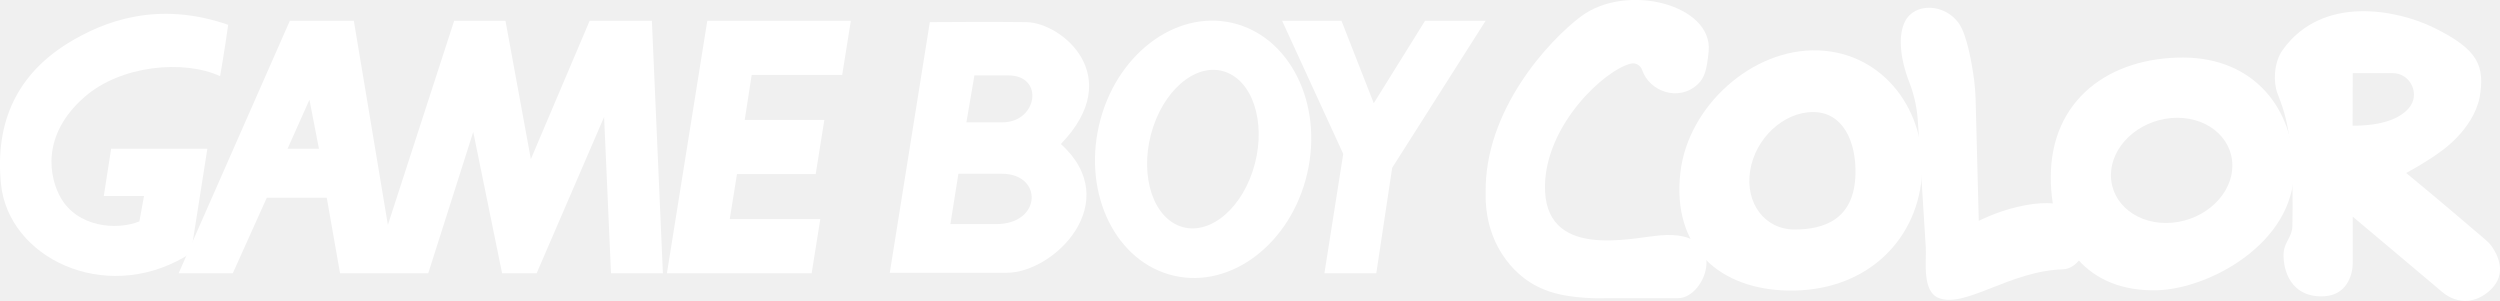
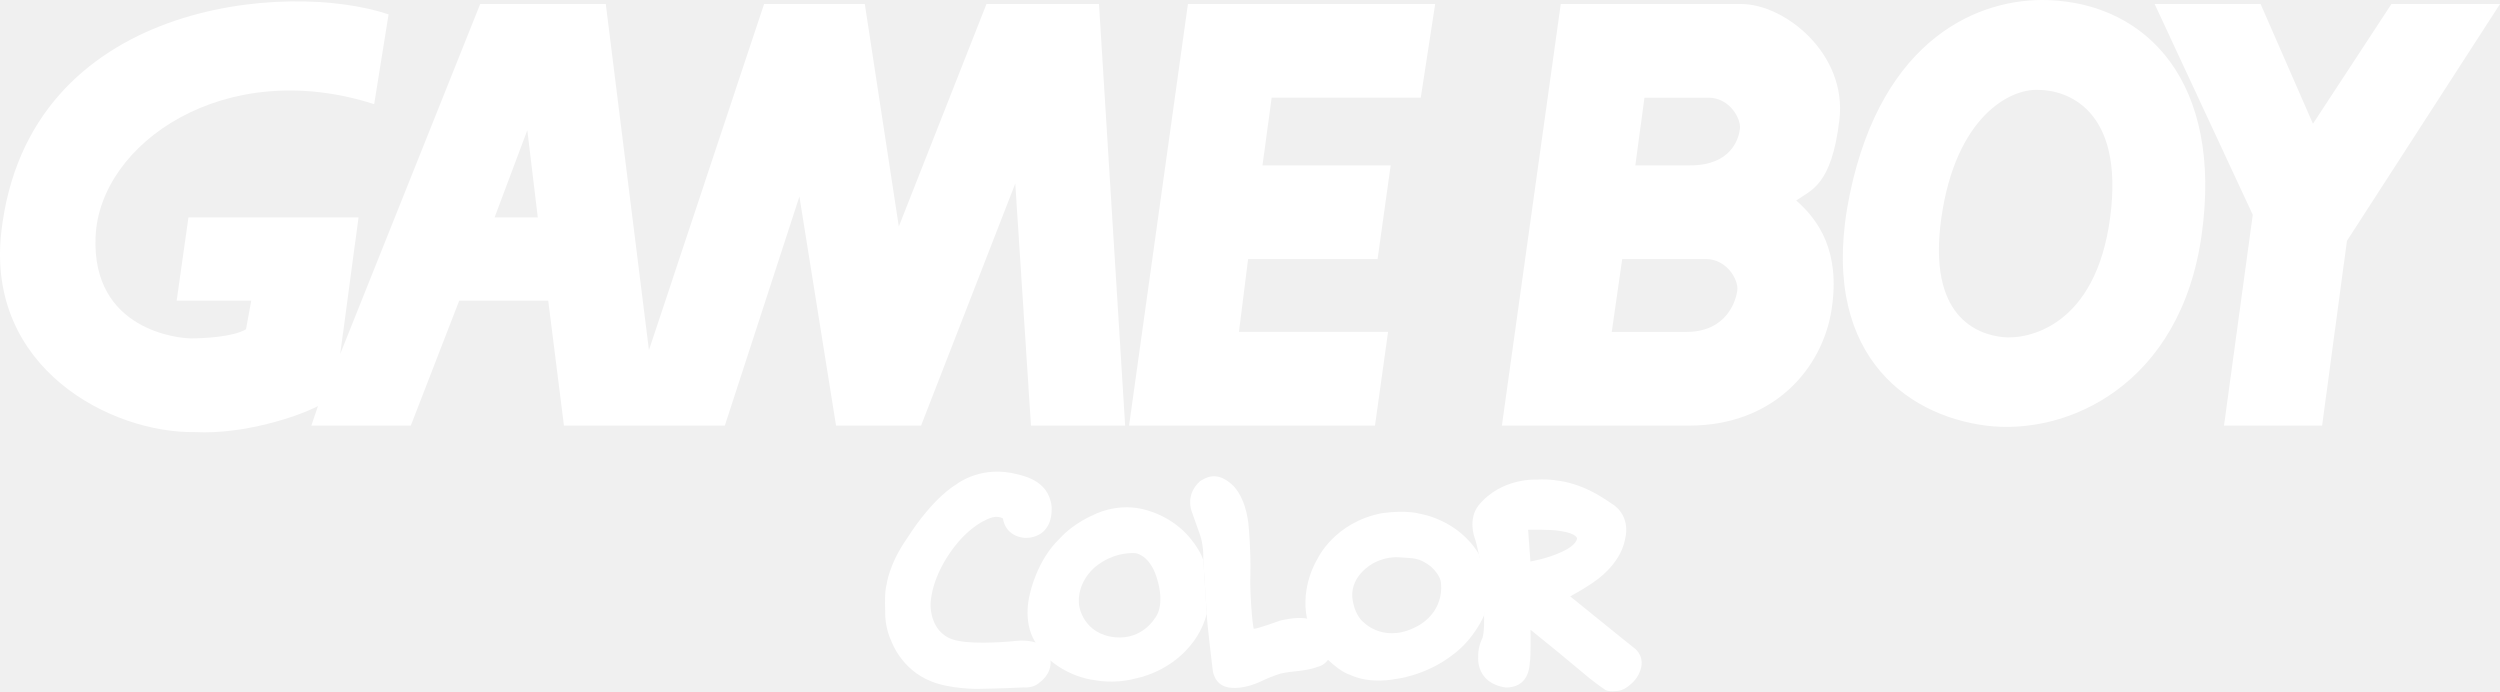
- <svg xmlns="http://www.w3.org/2000/svg" version="1.1" id="Layer_1" x="0px" y="0px" viewBox="0 0 3840 462.2" style="enable-background:new 0 0 3840 462.2;" xml:space="preserve">
-   <style type="text/css">
- 	.st0{fill:#30308F;}
- 	.st1{fill:#00968C;}
- 	.st2{fill:#DFB10A;}
- 	.st3{fill:#4F549D;}
- 	.st4{fill:#BD0547;}
- 	.st5{fill:#7AAC3B;}
- 	.st6{fill:#C6C6C6;}
- 	.st7{fill:#FFFFFF;}
- 	.st8{fill:#383C70;}
- 	.st9{fill:#696FD0;}
- 	.st10{fill:#B28D08;}
- 	.st11{fill:#FFCA0B;}
- 	.st12{fill:#5A7F2B;}
- 	.st13{fill:#9EDF4D;}
- 	.st14{fill:none;stroke:#231F20;stroke-width:1.642;stroke-miterlimit:10;}
- 	.st15{fill:#006962;}
- 	.st16{fill:#00C9BC;}
- 	.st17{fill:#900436;}
- 	.st18{fill:#F0065A;}
- 	.st19{fill:none;stroke:#231F20;stroke-width:1.659;stroke-miterlimit:10;}
- </style>
-   <g>
-     <g>
-       <path class="st7" d="M3827.5,378.7c-2.6-3.7-5.7-7-9.1-9.9c-16-13.7-76.9-65.7-122.5-103.1c35.6-19.4,52.7-32.8,52.7-32.8    s49.5-32.8,60.1-83c8.1-48.2-1-73.4-70.6-107.5c-55.3-27.1-170.6-51.3-231.9,34.3c-14.2,19.8-14.2,50.3-8.3,65.9    c13.8,36.4,25.7,65.2,23.2,204.5c-0.3,16.9-12,24.1-13.4,40.7c-1.5,17.9,4.9,65.4,55.2,67.4c43.3,1.8,50.9-35.5,50.9-50.9    c0-25.5,0-71.5,0-71.5s117.4,98.6,137.6,115.8c10.9,9.3,25,14.6,39.3,13.3c10.9-1,23.3-5.5,35.6-17.5    C3851.2,419.9,3836.3,391.3,3827.5,378.7z M3613.6,193.1l0.2-80.8h61.1c28.1,0,43.4,33.2,24.7,54.2    C3686.6,181.2,3661.3,193.1,3613.6,193.1z" />
-       <path class="st7" d="M489.9,228.5l-14.6-75.3l-33.6,75.3H489.9 M1018.2,419.7h-79.7l-10.6-240l-103.6,240h-53.1l-44.3-217    l-69.1,217H522.3l-20.4-116h-92.1l-52.2,116h-83.2L445.2,31.9h98.3l52.3,313.5L697.6,31.9h78.8l39,212.5l90.3-212.5h95.6    L1018.2,419.7" />
-       <polyline class="st7" points="1246.7,419.7 1260,336.5 1120.9,336.5 1132,267.4 1252.9,267.4 1266.2,184.2 1143.9,184.2     1154.6,115.1 1293.6,115.1 1306.9,31.9 1086.4,31.9 1024.4,419.7 1246.7,419.7   " />
-       <polyline class="st7" points="2281.9,31.9 2188.9,31.9 2110.1,158.5 2060.5,31.9 1969.3,31.9 2063.2,236.4 2034.3,419.7     2114,419.7 2138.4,257.7 2281.9,31.9   " />
-       <path class="st7" d="M1808.7,345.9c42.2,18.9,93.8-18.1,115.3-82.7c21.5-64.5,4.8-132.1-37.4-151c-42.1-18.9-93.7,18.2-115.3,82.7    C1749.8,259.4,1766.5,327,1808.7,345.9 M1688.1,192.4c24.7-107.2,116.4-177.6,204.7-157.2c88.3,20.4,139.9,123.9,115.1,231.1    c-24.7,107.2-116.4,177.6-204.7,157.2C1714.8,403.1,1663.3,299.7,1688.1,192.4" />
-       <path class="st7" d="M104.3,66.4C28.3,113.4-8.2,185.1,1.5,282.5c11.3,113,157.6,184.2,281.6,112.5c10.8-6.3,6.6-5.3,10.6-8.9    l24.8-157.6H170.7l-11.3,72.6h61.8l-7.1,39c-35.4,14.2-95.6,8.9-121.3-37.2c-16.2-29.1-31.3-94.2,37.2-154.1    c55.8-48.7,152.3-57.5,208.1-31.8c0,0,7.1-40.8,12.4-78.9C243.3,0.9,160.1,31.9,104.3,66.4" />
-       <path class="st7" d="M1428.2,34.1L1366.7,419c0,0,127.4,0,179.3,0c73.8,0,181.8-108.8,83.5-197.8    c101.1-104.6,0.9-186.3-52.7-187.2c-43.1-0.7-149.4,0-149.4,0H1428.2 M1472.1,266.9c0,0,16.7,0,66.8,0c63.3,0,61.5,77.3-8.8,77.3    c-43.9,0-70.3,0-70.3,0L1472.1,266.9 M1496.7,115.8c0,0,1.7,0,51.9,0c56.2,0,44.8,72.1-8.8,72.1c-43.9,0-55.4,0-55.4,0    L1496.7,115.8" />
-       <path class="st7" d="M3354.2,88.4c-113.4-0.6-204.7,64.3-204.2,184.8c0.4,101.4,56.4,175.8,163.9,172.6    c80.2-2.4,209.6-72.7,209.6-184.1C3523.5,168.2,3463,89,3354.2,88.4z M3428.5,261.6c-4.7,44.6-50.1,80.8-101.4,80.9    c-51.3,0-89-36.1-84.3-80.7c4.7-44.6,50.1-80.8,101.4-80.9C3395.5,180.9,3433.2,217,3428.5,261.6z" />
-       <path class="st7" d="M2792.4,77.4c-101.3-3.3-199.6,85.9-211.3,187.3c-13.6,117.8,62.5,179.5,164.7,181.6    c116,2.4,196.8-72.1,206-173.7C2960.8,172,2893.7,80.7,2792.4,77.4z M2756.3,352.5c-45.5,0-76-40.4-68.1-90.2    c7.9-49.8,51.2-90.2,96.7-90.2c45.5,0,66.3,44.7,65.1,95.1C2848.4,337.2,2801.8,352.5,2756.3,352.5z" />
-       <path class="st7" d="M2505,97.7c7.5-1.8,14.9,2.7,17.4,10c11.1,32.6,55.8,49.3,85.4,21.7c10.7-10,14-23,16.7-50.6    c6.9-71.3-126-106.3-196.5-53.3c-48.7,36.6-148.4,143.8-146,271.2c-1,35.1,9.3,60.6,9.3,60.6s18.2,63,81.2,87.7    c38.4,15.9,96.2,13,96.2,13s108.7,0,109,0c43,0,81.8-105.6-27.3-96.5c-45.9,3.8-180,38.6-177.3-77.4    C2375.2,190.9,2464.4,107.6,2505,97.7z" />
-       <path class="st7" d="M3039.4,339.2l-4.9-188.1c-0.3-9.1-1-18.1-2.1-27.1c-3.2-24.3-10.8-70.5-23.9-88.6    c-21.9-30.2-67.8-31.6-82.5-2.3c-10,19.9-8.7,53.9,7,94.1c8,20.4,12.1,42.1,13.2,64c0,0,8.8,141.7,11.8,188.9    c1.3,20.6-6.5,68,20.5,77.9c41.2,15.1,108.7-41.9,190.2-44.3c47-1.4,75.9-130.7-70.9-95.7C3065.2,325.8,3039.4,339.2,3039.4,339.2    z" />
-     </g>
+ <svg xmlns="http://www.w3.org/2000/svg" id="svg2" version="1.1" viewBox="0 0 264 73">
+   <g transform="matrix(0.880001, 0, 0, 0.875297, 0.000039, -0.000067)">
+     <path id="path5256" d="M 144.397 67.576 C 143.915 66.113 142.639 64.719 142.639 64.719 C 142.639 64.719 140.724 62.233 136.96 61.383 C 133.737 60.709 131.206 62.13 131.206 62.13 C 131.206 62.13 128.907 63.051 127.179 64.956 C 124.427 67.604 123.635 71.471 123.635 71.471 C 123.635 71.471 122.58 74.837 124.251 77.504 L 126.066 79.7 C 128.629 81.838 131.367 82.055 131.367 82.055 C 131.367 82.055 133.577 82.554 136.156 81.882 C 138.41 81.426 140.05 80.313 140.05 80.313 C 140.05 80.313 143.783 78.249 144.808 74.034 L 144.397 67.576 Z M 138.582 74.588 C 138.582 74.588 137.09 77.195 133.811 76.886 C 129.96 76.492 129.507 73.11 129.507 73.11 C 129.507 73.11 128.979 70.621 131.351 68.453 C 133.753 66.435 136.257 66.741 136.257 66.741 C 136.257 66.741 137.939 66.901 138.805 69.684 C 139.917 73.227 138.582 74.588 138.582 74.588" style="fill-opacity: 1; fill: rgb(255, 255, 255);" />
+     <path id="path5262" d="M 156.841 74.632 C 155.609 74.361 153.634 74.866 153.634 74.866 C 153.634 74.866 150.883 75.876 150.458 75.861 C 150.296 75.628 149.947 71.132 150.047 69.332 C 150.107 66.155 149.841 63.563 149.841 63.563 C 149.841 63.563 149.71 60.502 148.07 58.688 C 146.138 56.74 144.79 57.576 144.015 58.042 C 142.155 59.713 143.02 61.746 143.02 61.746 L 143.986 64.486 C 143.986 64.486 144.454 65.657 144.397 67.574 L 144.806 74.032 C 144.806 74.896 145.509 80.709 145.509 80.709 C 145.509 80.709 145.581 82.598 147.397 82.934 C 149.258 83.242 151.087 82.318 151.863 81.951 C 152.639 81.587 153.664 81.265 153.664 81.265 C 153.664 81.265 154.513 81.074 155.362 81.002 C 157.354 80.81 158.07 80.461 158.07 80.461 C 158.07 80.461 158.84 80.344 159.36 79.61 C 159.878 78.877 160.504 75.439 156.841 74.632" style="fill-opacity: 1; fill: rgb(255, 255, 255);" />
+     <path id="path5264" d="M 124.251 77.501 C 122.941 77.11 121.441 77.371 121.441 77.371 C 121.441 77.371 117.194 77.78 114.983 77.312 C 111.558 76.712 111.672 73.022 111.672 73.022 C 111.672 73.022 111.558 70.575 113.621 67.267 C 116.169 63.182 118.981 62.45 118.981 62.45 C 118.981 62.45 119.681 62.187 120.341 62.538 C 120.751 64.908 123.048 64.893 123.048 64.893 C 123.048 64.893 126.36 65.115 126.196 61.103 C 125.816 57.808 122.64 57.356 121.307 57.047 C 117.312 56.329 114.717 58.468 114.717 58.468 C 114.717 58.468 112.039 59.916 108.833 64.967 C 106.649 68.1 106.386 70.562 106.386 70.562 C 106.386 70.562 106.124 71.146 106.225 73.754 C 106.168 75.788 106.93 77.267 106.93 77.267 C 106.93 77.267 108.086 80.769 111.747 82.203 C 113.972 83.125 117.222 83.111 117.222 83.111 C 117.222 83.111 120.37 83.066 122.785 82.935 C 124.104 83.037 124.733 82.348 124.733 82.348 C 124.733 82.348 126.21 81.382 126.065 79.698 C 126.065 79.698 125.779 77.959 124.251 77.501" style="fill-opacity: 1; fill: rgb(255, 255, 255);" />
+     <path id="path5258" d="M 177.442 66.799 C 174.882 62.613 170.371 61.983 170.371 61.983 C 170.371 61.983 168.936 61.498 165.862 61.907 C 160.094 63.007 158.087 67.443 158.087 67.443 C 158.087 67.443 156.022 70.693 156.842 74.632 L 159.363 79.61 C 161.222 81.353 161.983 81.353 162.099 81.457 C 164.56 82.569 167.414 81.925 167.414 81.925 C 167.414 81.925 171.018 81.573 174.312 79.01 C 176.946 77.078 178.089 74.238 178.089 74.238 L 178.438 70.426 L 177.442 66.799 L 177.442 66.799 Z M 170.431 75.348 C 166.288 77.839 163.679 75.115 163.679 75.115 C 163.679 75.115 162.523 74.353 162.273 72.04 C 162.096 69.361 164.764 67.97 164.764 67.97 C 164.764 67.97 166.169 67.105 167.926 67.238 C 169.682 67.369 170.237 67.253 171.66 68.308 C 173.005 69.522 172.917 70.414 172.917 70.414 C 172.917 70.414 173.401 73.432 170.431 75.348" style="fill-opacity: 1; fill: rgb(255, 255, 255);" />
+     <path id="path5260" d="M 178.087 74.238 C 178.087 74.238 178.175 76.58 177.809 77.152 C 177.311 78.22 177.385 79.258 177.385 79.258 C 177.385 79.258 177.046 82.422 180.71 82.947 C 183.225 82.934 183.533 80.839 183.577 79.946 C 183.722 79.244 183.665 75.979 183.665 75.979 L 186.931 78.643 C 186.931 78.643 189.302 80.634 190.695 81.79 C 192.144 82.932 192.509 83.138 192.509 83.138 C 192.509 83.138 192.817 83.503 193.929 83.371 C 194.824 83.387 195.644 82.58 195.644 82.58 C 195.644 82.58 196.681 81.821 196.945 80.487 C 197.266 78.906 196.037 78.13 196.037 78.13 C 196.037 78.13 191.5 74.469 188.426 71.951 C 190.488 70.823 191.484 70.049 191.484 70.049 C 191.484 70.049 194.356 68.145 194.969 65.231 C 195.82 62.023 193.403 60.765 193.403 60.765 C 193.403 60.765 191.894 59.682 190.622 59.11 C 187.414 57.544 184.428 57.865 184.428 57.865 C 184.428 57.865 180.182 57.573 177.416 60.986 C 176.141 62.639 176.933 64.807 176.933 64.807 C 176.933 64.807 177.09 65.154 177.445 66.797 C 178.154 70.106 178.087 74.238 178.087 74.238 L 178.087 74.238 Z M 183.651 67.736 L 183.373 63.915 C 183.373 63.915 186.052 63.856 187.165 64.047 C 189.362 64.382 189.243 64.999 189.243 64.999 C 189.243 64.999 189.17 65.775 187.502 66.536 C 185.688 67.414 183.651 67.736 183.651 67.736" style="fill-opacity: 1; fill: rgb(255, 255, 255);" />
+     <path d="M 286.972 0.484 L 300 0.484 L 281.633 29.057 L 278.654 51.348 L 266.88 51.348 L 270.331 25.913 L 258.557 0.484 L 271.272 0.484 L 277.554 14.929 Z" id="_43443024" style="fill: rgb(255, 255, 255);" />
+     <path d="M 149.773 31.253 L 165.31 31.253 L 166.881 19.951 L 151.499 19.951 L 152.6 11.786 L 170.491 11.786 L 172.221 0.484 L 142.551 0.484 L 135.487 51.348 L 164.998 51.348 L 166.568 40.041 L 148.673 40.041 Z" id="_43441624" style="fill: rgb(255, 255, 255);" />
+     <path id="_43775888" d="M 59.352 26.227 L 63.277 15.71 L 64.534 26.227 L 59.353 26.227 Z M 55.114 36.274 L 65.787 36.274 L 67.673 51.344 L 86.98 51.344 L 95.929 23.715 L 100.325 51.344 L 110.53 51.344 L 121.832 22.146 L 123.716 51.344 L 135.017 51.344 L 131.878 0.482 L 118.377 0.482 L 107.858 27.325 L 103.776 0.482 L 91.689 0.482 L 77.874 42.239 L 72.694 0.482 L 57.624 0.482 L 40.826 42.708 L 43.024 26.227 L 22.614 26.227 L 21.2 36.272 L 30.149 36.272 L 29.52 39.726 C 27.951 40.667 24.341 40.825 22.928 40.825 C 21.516 40.825 10.998 39.884 11.468 28.58 C 11.936 17.279 27.005 6.761 44.901 12.569 L 46.629 1.737 C 34.698 -2.343 3.363 -0.059 0.161 27.952 C -1.721 44.436 13.35 52.285 23.395 52.13 C 29.203 52.444 35.798 50.246 38.151 48.989 L 37.367 51.344 L 49.298 51.344 L 55.106 36.274 Z" style="fill: rgb(255, 255, 255);" />
+     <path id="_44102912" d="M 245.841 0.014 C 237.678 -0.301 225.904 4.409 221.98 23.404 C 218.056 42.397 228.572 50.09 238.306 51.347 C 248.039 52.602 261.697 46.48 264.207 28.271 C 266.722 10.06 257.768 0.485 245.841 0.014 Z M 244.588 10.846 C 247.884 10.846 254.947 13.044 253.22 26.228 C 251.494 39.415 243.331 40.985 240.349 40.672 C 237.364 40.356 231.243 38.317 232.97 26.228 C 234.7 14.143 241.135 10.688 244.591 10.846 Z" style="fill: rgb(255, 255, 255);" />
+     <path id="_44104296" d="M 196.234 19.951 L 202.828 19.951 C 207.693 19.951 208.636 16.811 208.791 15.556 C 208.948 14.3 207.536 11.788 205.026 11.788 L 197.334 11.788 L 196.238 19.951 Z M 193.408 40.044 L 202.357 40.044 C 207.222 40.044 208.321 36.277 208.478 35.02 C 208.635 33.765 207.222 31.253 204.711 31.253 L 194.665 31.253 L 193.41 40.044 Z M 180.226 51.347 L 187.291 0.485 L 208.953 0.485 C 214.135 0.485 221.669 6.452 220.728 14.456 C 219.786 22.463 217.274 22.935 215.547 24.19 C 218.217 26.543 220.884 30.31 219.786 37.375 C 218.686 44.441 212.878 51.347 202.676 51.347 L 180.227 51.347 Z" style="fill: rgb(255, 255, 255);" />
  </g>
</svg>
